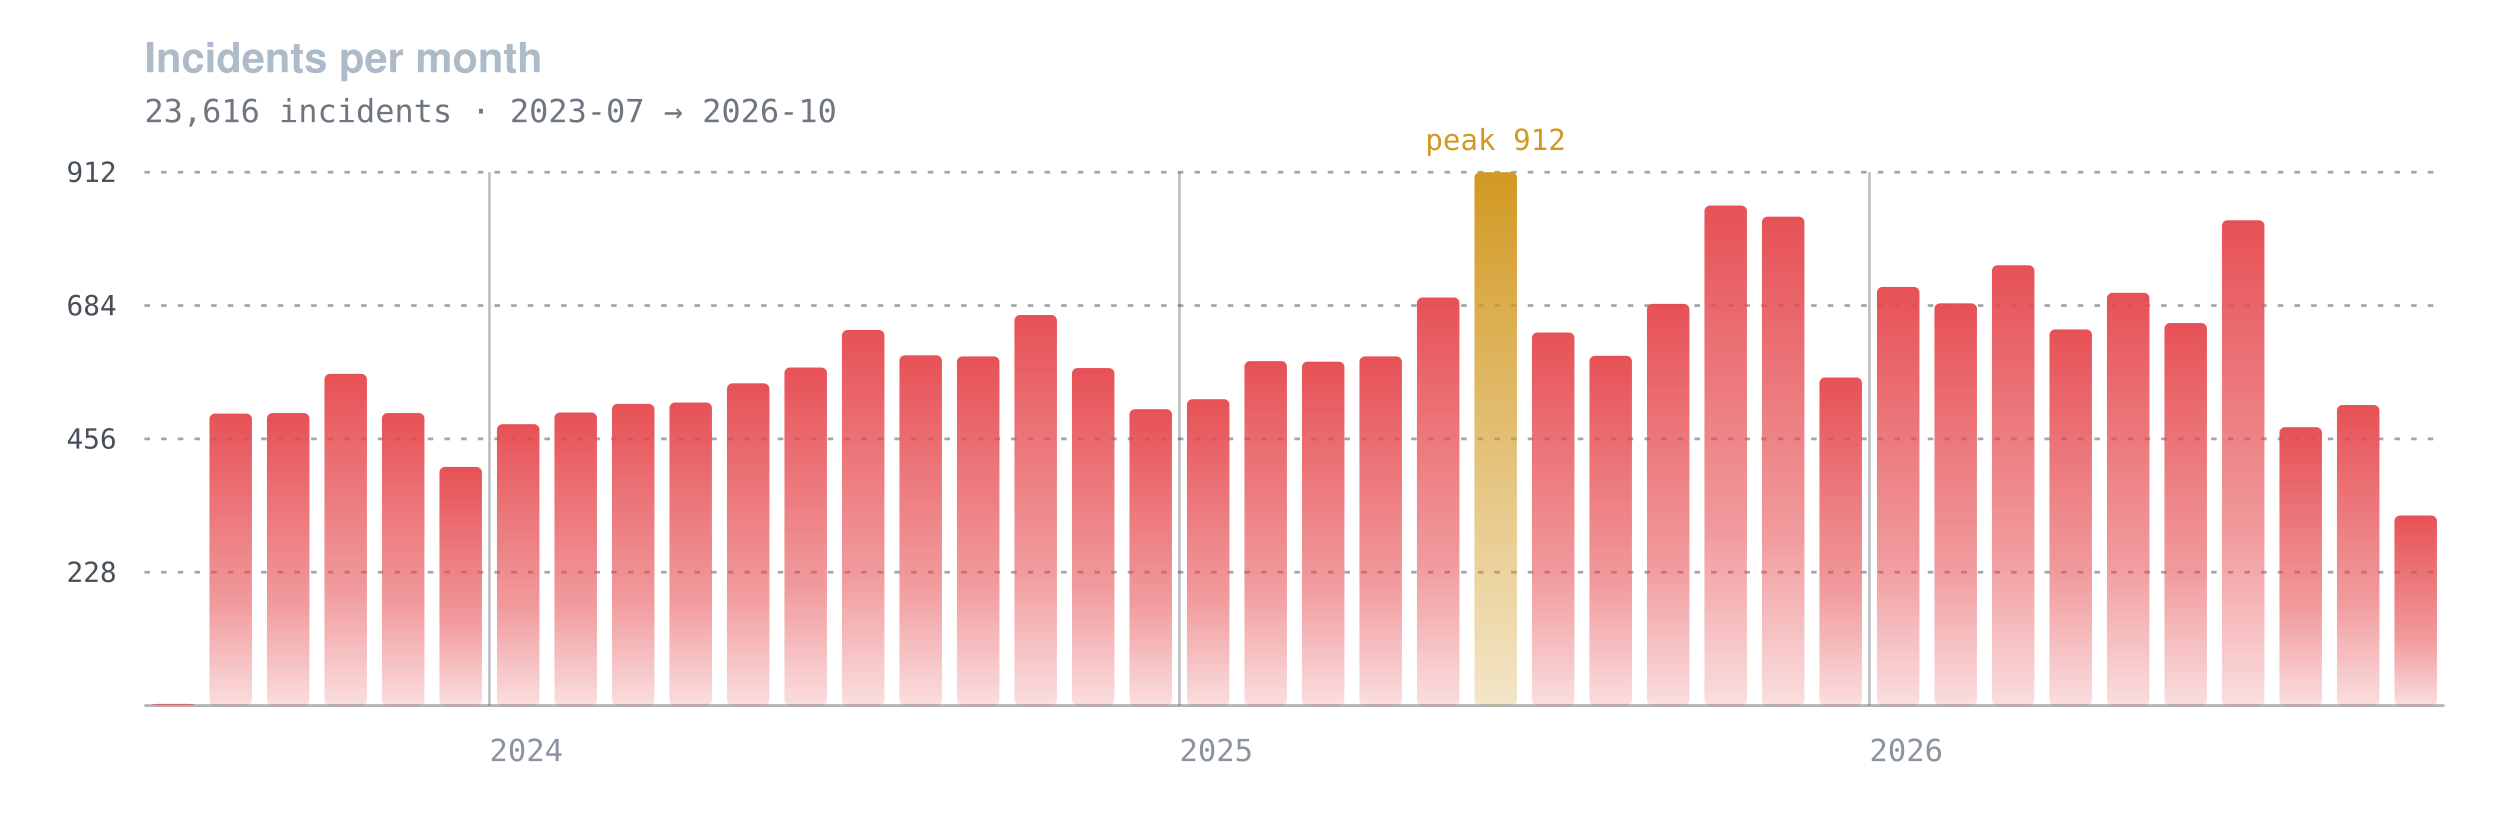
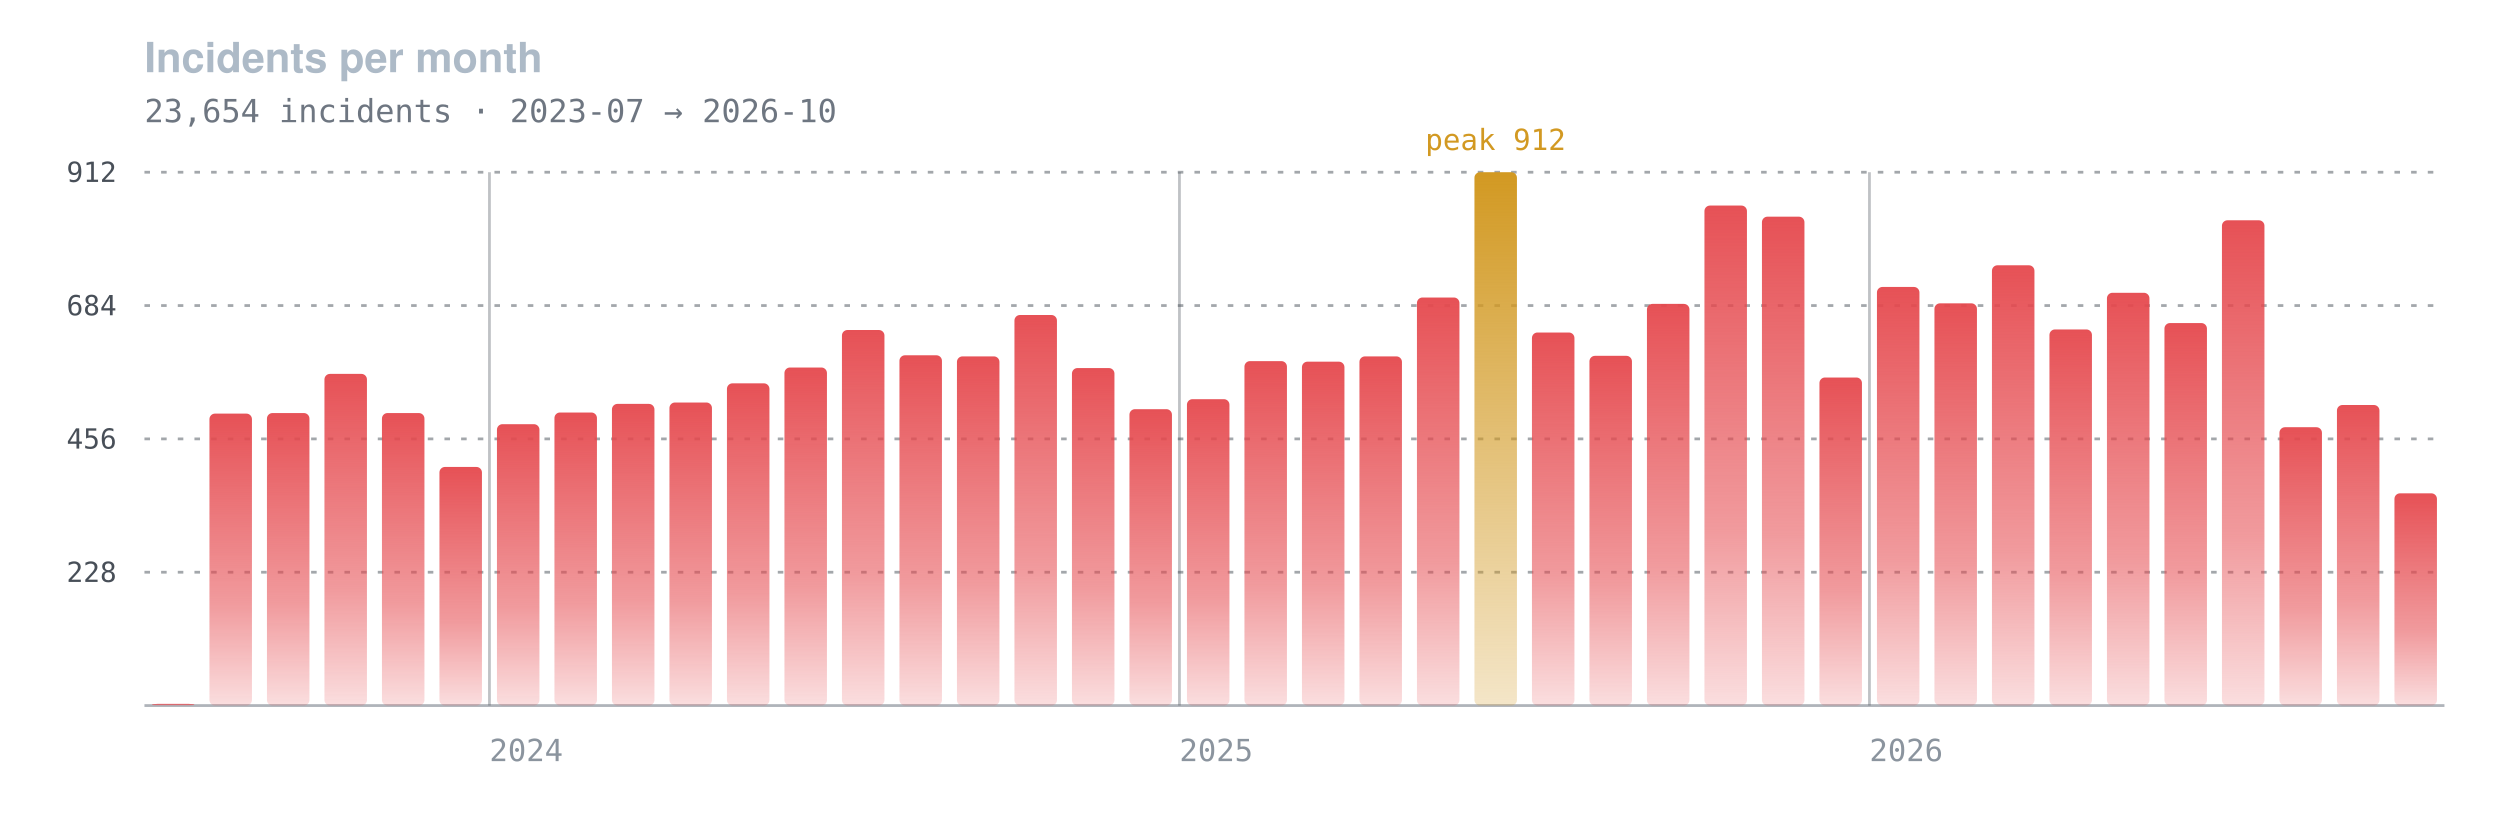
<svg xmlns="http://www.w3.org/2000/svg" viewBox="0 0 900 300" width="900" height="300" role="img">
  <defs>
    <linearGradient id="bg" x1="0" y1="0" x2="0" y2="1">
      <stop offset="0%" stop-color="#e5484d" stop-opacity="0.95" />
      <stop offset="65%" stop-color="#e5484d" stop-opacity="0.55" />
      <stop offset="100%" stop-color="#e5484d" stop-opacity="0.18" />
    </linearGradient>
    <linearGradient id="pk" x1="0" y1="0" x2="0" y2="1">
      <stop offset="0%" stop-color="#d29922" stop-opacity="1" />
      <stop offset="100%" stop-color="#d29922" stop-opacity="0.25" />
    </linearGradient>
  </defs>
  <text x="52" y="26" fill="#adbac7" font-size="15" font-family="-apple-system,BlinkMacSystemFont,Segoe UI,Helvetica,Arial,sans-serif" font-weight="600">Incidents per month</text>
-   <text x="52" y="44" fill="#6e7681" font-size="11.5" font-family="ui-monospace,SFMono-Regular,Menlo,Consolas,monospace">23,616 incidents · 2023-07 → 2026-10</text>
+   <text x="52" y="44" fill="#6e7681" font-size="11.5" font-family="ui-monospace,SFMono-Regular,Menlo,Consolas,monospace">23,654 incidents · 2023-07 → 2026-10</text>
  <line x1="52" y1="206.0" x2="880" y2="206.0" stroke="#484f58" stroke-width="1" stroke-dasharray="2 4" opacity="0.5" />
  <text x="42" y="209.5" fill="#484f58" font-size="10" font-family="ui-monospace,SFMono-Regular,Menlo,Consolas,monospace" text-anchor="end">228</text>
  <line x1="52" y1="158.0" x2="880" y2="158.0" stroke="#484f58" stroke-width="1" stroke-dasharray="2 4" opacity="0.5" />
  <text x="42" y="161.5" fill="#484f58" font-size="10" font-family="ui-monospace,SFMono-Regular,Menlo,Consolas,monospace" text-anchor="end">456</text>
  <line x1="52" y1="110.0" x2="880" y2="110.0" stroke="#484f58" stroke-width="1" stroke-dasharray="2 4" opacity="0.5" />
  <text x="42" y="113.5" fill="#484f58" font-size="10" font-family="ui-monospace,SFMono-Regular,Menlo,Consolas,monospace" text-anchor="end">684</text>
  <line x1="52" y1="62.0" x2="880" y2="62.0" stroke="#484f58" stroke-width="1" stroke-dasharray="2 4" opacity="0.5" />
  <text x="42" y="65.5" fill="#484f58" font-size="10" font-family="ui-monospace,SFMono-Regular,Menlo,Consolas,monospace" text-anchor="end">912</text>
  <line x1="52" y1="254" x2="880" y2="254" stroke="#6e7681" stroke-width="1" opacity="0.55" />
  <rect x="54.7" y="253.4" width="15.3" height="0.6" rx="2" fill="url(#bg)" />
  <rect x="75.4" y="148.9" width="15.3" height="105.1" rx="2" fill="url(#bg)" />
  <rect x="96.1" y="148.7" width="15.3" height="105.3" rx="2" fill="url(#bg)" />
  <rect x="116.8" y="134.6" width="15.3" height="119.4" rx="2" fill="url(#bg)" />
  <rect x="137.5" y="148.7" width="15.3" height="105.3" rx="2" fill="url(#bg)" />
  <rect x="158.2" y="168.1" width="15.3" height="85.9" rx="2" fill="url(#bg)" />
  <rect x="178.9" y="152.7" width="15.3" height="101.3" rx="2" fill="url(#bg)" />
  <line x1="176.2" y1="62" x2="176.2" y2="254" stroke="#484f58" stroke-width="1" opacity="0.35" />
  <text x="176.2" y="274" fill="#8b949e" font-size="11" font-family="ui-monospace,SFMono-Regular,Menlo,Consolas,monospace">2024</text>
  <rect x="199.6" y="148.5" width="15.3" height="105.5" rx="2" fill="url(#bg)" />
  <rect x="220.3" y="145.4" width="15.3" height="108.6" rx="2" fill="url(#bg)" />
  <rect x="241.0" y="144.9" width="15.3" height="109.1" rx="2" fill="url(#bg)" />
  <rect x="261.7" y="138.0" width="15.3" height="116.0" rx="2" fill="url(#bg)" />
  <rect x="282.4" y="132.3" width="15.3" height="121.7" rx="2" fill="url(#bg)" />
  <rect x="303.1" y="118.8" width="15.3" height="135.2" rx="2" fill="url(#bg)" />
  <rect x="323.8" y="127.9" width="15.3" height="126.1" rx="2" fill="url(#bg)" />
  <rect x="344.5" y="128.3" width="15.3" height="125.7" rx="2" fill="url(#bg)" />
  <rect x="365.2" y="113.4" width="15.3" height="140.6" rx="2" fill="url(#bg)" />
  <rect x="385.9" y="132.5" width="15.3" height="121.5" rx="2" fill="url(#bg)" />
  <rect x="406.6" y="147.3" width="15.3" height="106.7" rx="2" fill="url(#bg)" />
  <rect x="427.3" y="143.7" width="15.3" height="110.3" rx="2" fill="url(#bg)" />
  <line x1="424.6" y1="62" x2="424.6" y2="254" stroke="#484f58" stroke-width="1" opacity="0.35" />
  <text x="424.6" y="274" fill="#8b949e" font-size="11" font-family="ui-monospace,SFMono-Regular,Menlo,Consolas,monospace">2025</text>
  <rect x="448.0" y="130.0" width="15.3" height="124.0" rx="2" fill="url(#bg)" />
  <rect x="468.7" y="130.2" width="15.3" height="123.8" rx="2" fill="url(#bg)" />
  <rect x="489.4" y="128.3" width="15.3" height="125.7" rx="2" fill="url(#bg)" />
  <rect x="510.1" y="107.1" width="15.3" height="146.9" rx="2" fill="url(#bg)" />
  <rect x="530.8" y="62.0" width="15.3" height="192.0" rx="2" fill="url(#pk)" />
  <rect x="551.5" y="119.7" width="15.3" height="134.3" rx="2" fill="url(#bg)" />
  <rect x="572.2" y="128.1" width="15.3" height="125.9" rx="2" fill="url(#bg)" />
  <rect x="592.9" y="109.4" width="15.3" height="144.6" rx="2" fill="url(#bg)" />
  <rect x="613.6" y="74.0" width="15.3" height="180.0" rx="2" fill="url(#bg)" />
  <rect x="634.3" y="78.0" width="15.3" height="176.0" rx="2" fill="url(#bg)" />
  <rect x="655.0" y="135.9" width="15.3" height="118.1" rx="2" fill="url(#bg)" />
  <rect x="675.7" y="103.3" width="15.3" height="150.7" rx="2" fill="url(#bg)" />
  <line x1="673.0" y1="62" x2="673.0" y2="254" stroke="#484f58" stroke-width="1" opacity="0.35" />
  <text x="673.0" y="274" fill="#8b949e" font-size="11" font-family="ui-monospace,SFMono-Regular,Menlo,Consolas,monospace">2026</text>
  <rect x="696.4" y="109.2" width="15.3" height="144.8" rx="2" fill="url(#bg)" />
  <rect x="717.1" y="95.5" width="15.3" height="158.5" rx="2" fill="url(#bg)" />
  <rect x="737.8" y="118.6" width="15.3" height="135.4" rx="2" fill="url(#bg)" />
  <rect x="758.5" y="105.4" width="15.3" height="148.6" rx="2" fill="url(#bg)" />
  <rect x="779.2" y="116.3" width="15.3" height="137.7" rx="2" fill="url(#bg)" />
  <rect x="799.9" y="79.3" width="15.3" height="174.7" rx="2" fill="url(#bg)" />
  <rect x="820.6" y="153.8" width="15.3" height="100.2" rx="2" fill="url(#bg)" />
  <rect x="841.3" y="145.8" width="15.3" height="108.2" rx="2" fill="url(#bg)" />
-   <rect x="862.0" y="185.6" width="15.3" height="68.4" rx="2" fill="url(#bg)" />
+   <rect x="862.0" y="177.6" width="15.3" height="76.4" rx="2" fill="url(#bg)" />
  <text x="538.4" y="54.0" fill="#d29922" font-size="10.5" font-family="ui-monospace,SFMono-Regular,Menlo,Consolas,monospace" text-anchor="middle">peak 912</text>
</svg>
